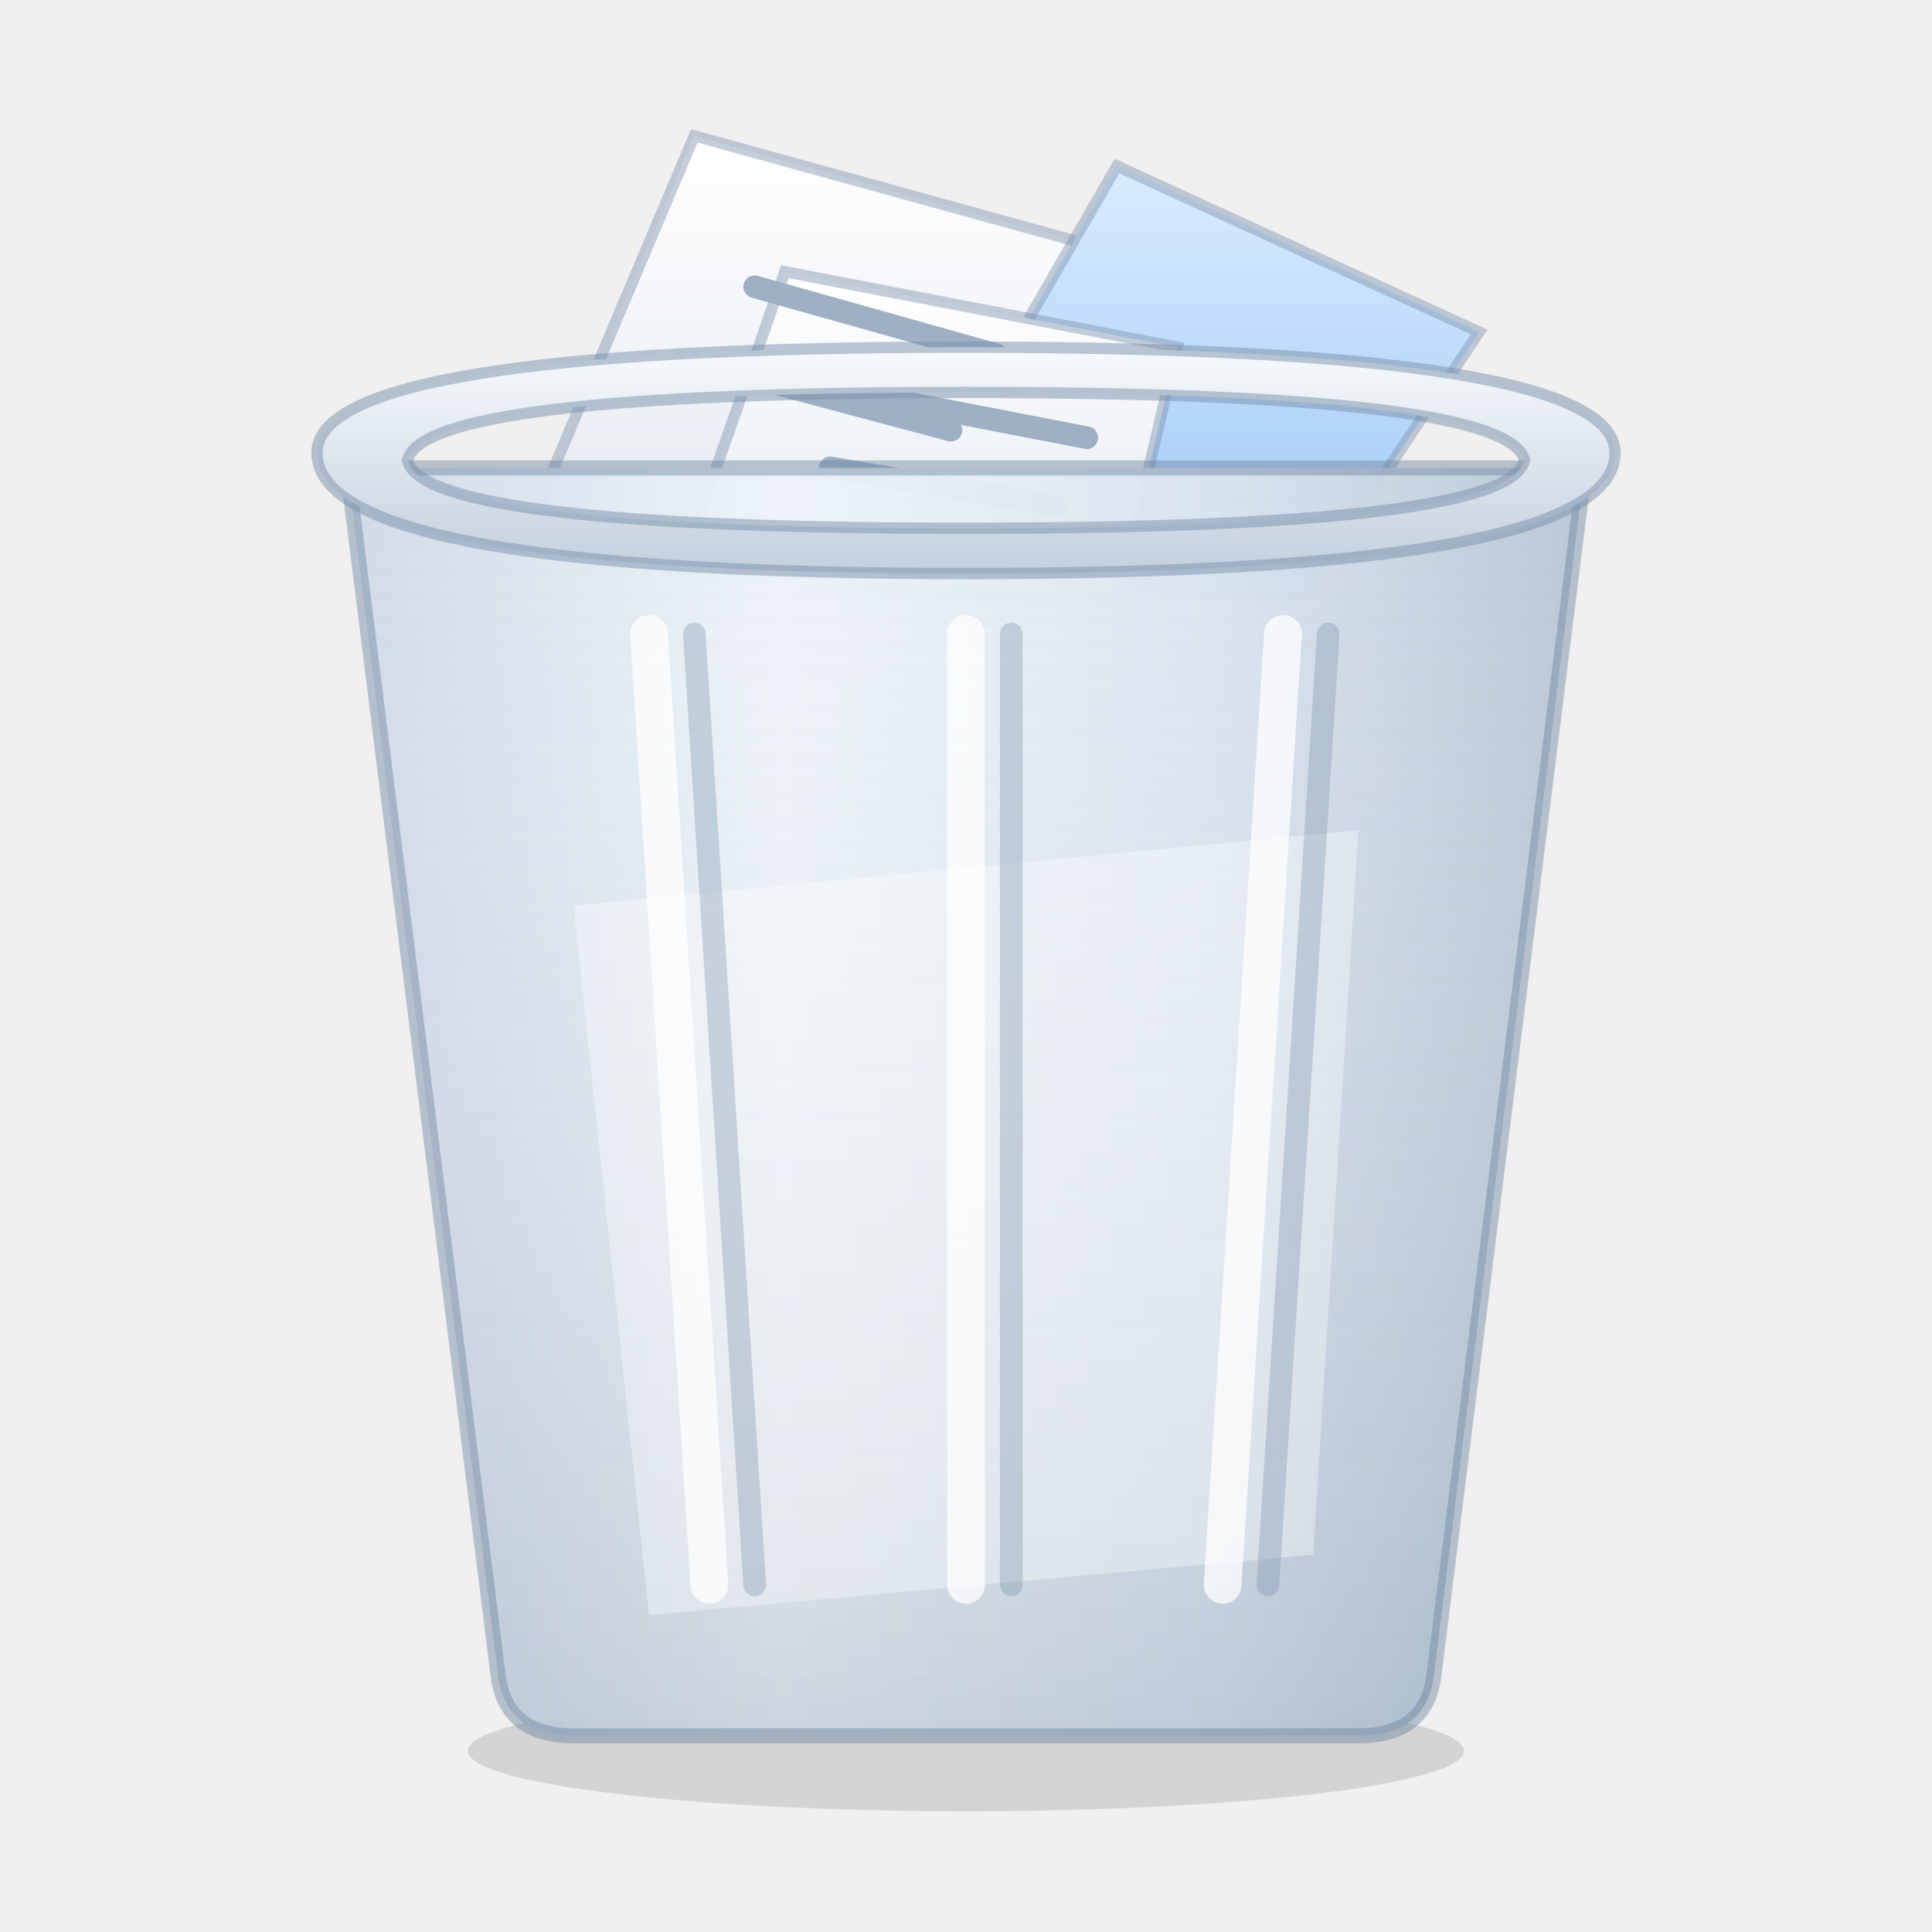
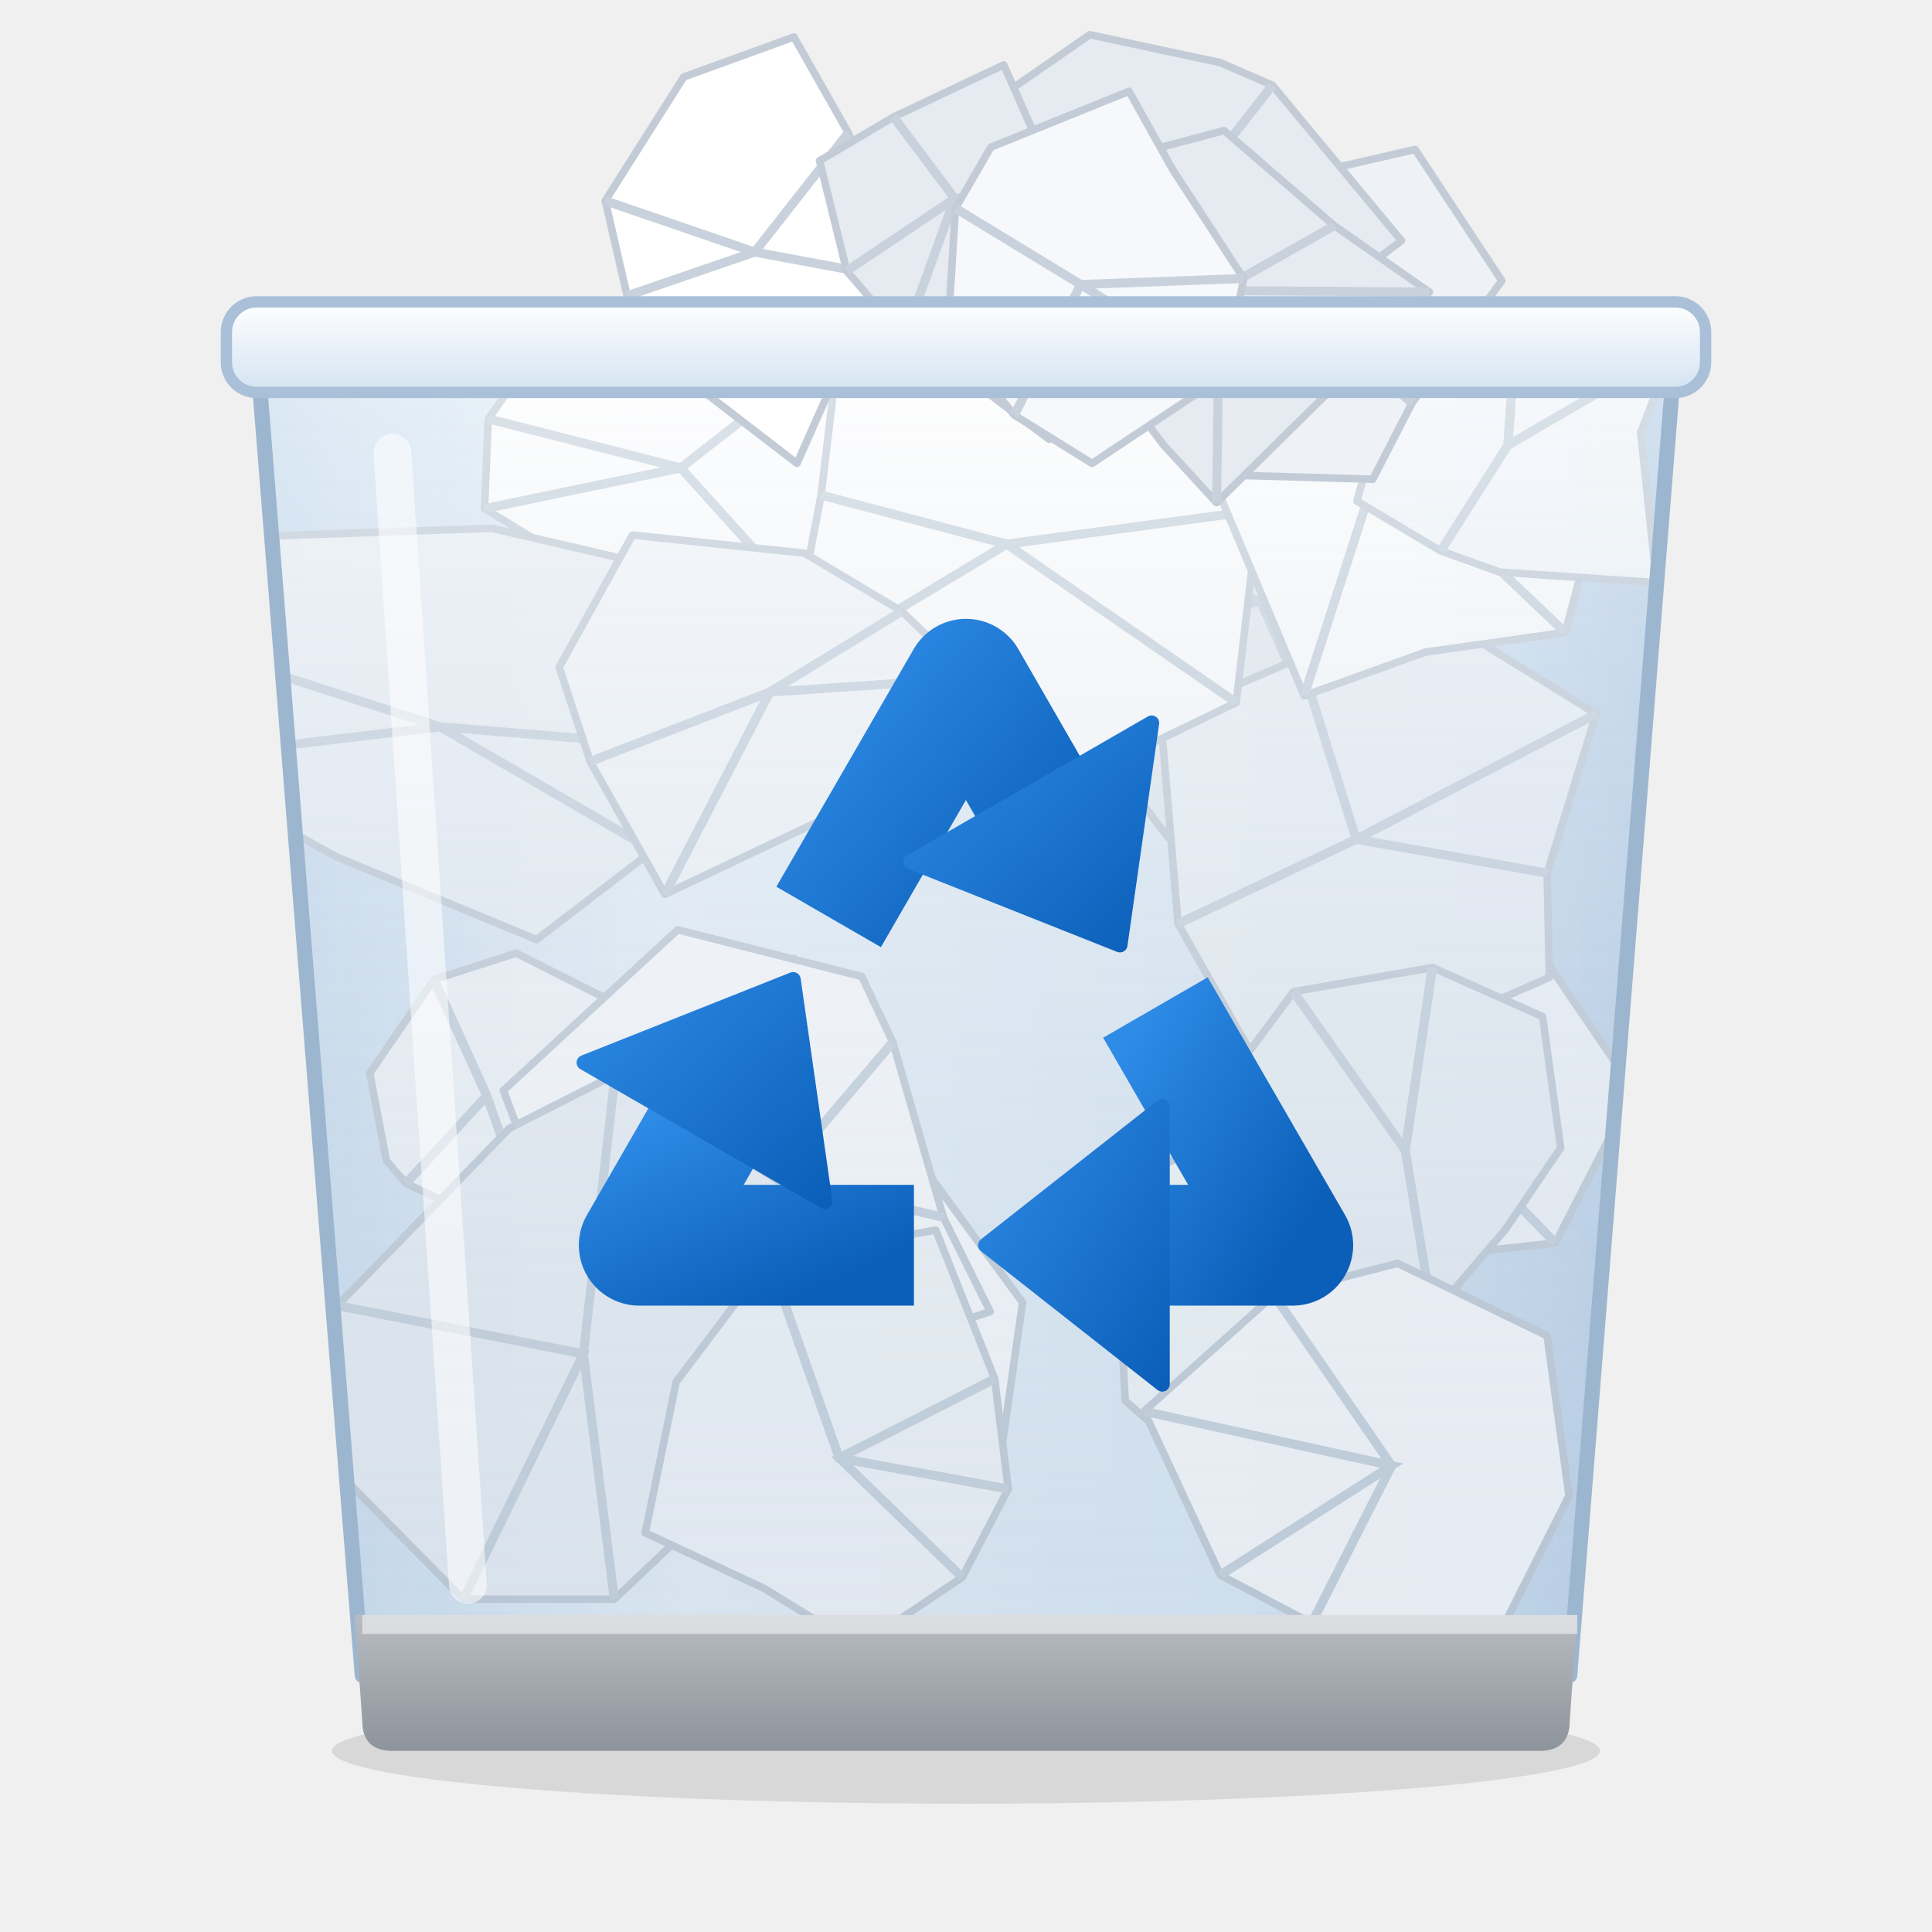
<svg xmlns="http://www.w3.org/2000/svg" width="256" height="256" viewBox="0 0 256 256">
  <defs>
-     <linearGradient id="body" x1="0" y1="0" x2="1" y2="0">
-       <stop offset="0" stop-color="#cfdbe8" />
-       <stop offset="0.35" stop-color="#eef4fa" />
-       <stop offset="0.7" stop-color="#dbe5f0" />
-       <stop offset="1" stop-color="#b7c6d6" />
+     <linearGradient id="glass" x1="0" y1="0" x2="1" y2="0">
+       <stop offset="0" stop-color="#C9DDF0" stop-opacity="0.95" />
+       <stop offset="0.3" stop-color="#EAF4FC" stop-opacity="0.82" />
+       <stop offset="0.7" stop-color="#DCEBF8" stop-opacity="0.82" />
+       <stop offset="1" stop-color="#B9D0E8" stop-opacity="0.95" />
    </linearGradient>
-     <linearGradient id="shade" x1="0" y1="0" x2="0" y2="1">
-       <stop offset="0" stop-color="#ffffff" stop-opacity="0" />
-       <stop offset="1" stop-color="#5a6f88" stop-opacity="0.22" />
+     <linearGradient id="glassShade" x1="0" y1="0" x2="0" y2="1">
+       <stop offset="0" stop-color="#FFFFFF" stop-opacity="0.35" />
+       <stop offset="1" stop-color="#7F9DBD" stop-opacity="0.18" />
    </linearGradient>
    <linearGradient id="rim" x1="0" y1="0" x2="0" y2="1">
-       <stop offset="0" stop-color="#f7fafd" />
-       <stop offset="1" stop-color="#c3d0de" />
+       <stop offset="0" stop-color="#FFFFFF" />
+       <stop offset="1" stop-color="#D3E3F2" />
    </linearGradient>
-     <linearGradient id="paper" x1="0" y1="0" x2="0" y2="1">
-       <stop offset="0" stop-color="#ffffff" />
-       <stop offset="1" stop-color="#e3e9f1" />
+     <linearGradient id="foot" x1="0" y1="0" x2="0" y2="1">
+       <stop offset="0" stop-color="#B8BCC2" />
+       <stop offset="1" stop-color="#8E949B" />
    </linearGradient>
-     <linearGradient id="paperBlue" x1="0" y1="0" x2="0" y2="1">
-       <stop offset="0" stop-color="#d9ecff" />
-       <stop offset="1" stop-color="#9cc6f5" />
+     <linearGradient id="arrow" x1="0" y1="0" x2="1" y2="1">
+       <stop offset="0" stop-color="#2E8BE6" />
+       <stop offset="1" stop-color="#0B5FB8" />
+     </linearGradient>
+     <linearGradient id="paper" x1="0" y1="0" x2="1" y2="1">
+       <stop offset="0" stop-color="#FFFFFF" />
+       <stop offset="1" stop-color="#E4E8EE" />
    </linearGradient>
  </defs>
-   <ellipse cx="128" cy="232" rx="66" ry="8" fill="#000000" opacity="0.12" />
-   <g stroke="#8094ad" stroke-opacity="0.45" stroke-width="1.5">
-     <path d="M70 70 L92 18 L150 34 L134 76 Z" fill="url(#paper)" />
-     <path d="M118 74 L148 22 L196 44 L172 80 Z" fill="url(#paperBlue)" />
-     <path d="M90 76 L104 36 L156 46 L148 80 Z" fill="url(#paper)" />
+   <clipPath id="inside">
+     <path d="M 34 46 L 222 46 L 208 222 L 48 222 Z" />
+   </clipPath>
+   <ellipse cx="128" cy="232" rx="84" ry="7" fill="#000000" opacity="0.10" />
+   <path d="M 34 46 L 222 46 L 208 222 L 48 222 Z" fill="url(#glass)" />
+   <g clip-path="url(#inside)" opacity="0.92">
+     <polygon points="193.3,168.9 190.0,195.3 180.1,197.7 161.3,196.3 149.1,185.6 147.8,161.5 154.2,154.3 184.3,140.8 190.4,151.5" fill="#F6F8FB" stroke="#C3CCD6" stroke-width="1" stroke-linejoin="round" />
+     <path d="M 184.3 140.8 L 170.8 172.2 L 190.0 195.3" fill="none" stroke="#C9D2DC" stroke-width="1.2" />
+     <path d="M 147.8 161.5 L 170.8 172.2 L 161.3 196.3" fill="none" stroke="#C9D2DC" stroke-width="1.2" />
+     <polygon points="89.8,151.6 86.3,158.7 71.6,165.2 53.8,156.8 51.2,153.8 49.0,142.2 57.5,129.8 68.4,126.3 80.5,132.4" fill="#F6F8FB" stroke="#C3CCD6" stroke-width="1" stroke-linejoin="round" />
+     <path d="M 71.6 165.2 L 64.5 145.2 L 57.5 129.8" fill="none" stroke="#C9D2DC" stroke-width="1.2" />
+     <path d="M 57.5 129.8 L 64.5 145.2 L 53.8 156.8" fill="none" stroke="#C9D2DC" stroke-width="1.2" />
+     <polygon points="195.6,77.6 183.6,99.1 175.9,99.7 154.8,111.0 137.4,88.1 140.0,75.0 145.1,56.0 181.9,46.5 186.8,56.6" fill="#E6EBF1" stroke="#C3CCD6" stroke-width="1" stroke-linejoin="round" />
+     <path d="M 175.9 99.7 L 167.0 79.6 L 137.4 88.1" fill="none" stroke="#C9D2DC" stroke-width="1.2" />
+     <path d="M 195.6 77.6 L 167.0 79.6 L 140.0 75.0" fill="none" stroke="#C9D2DC" stroke-width="1.2" />
+     <polygon points="116.9,159.9 111.4,174.6 95.6,183.9 75.9,181.6 74.2,170.7 68.3,149.6 83.2,140.9 105.2,127.0 114.8,143.1" fill="#E6EBF1" stroke="#C3CCD6" stroke-width="1" stroke-linejoin="round" />
+     <path d="M 105.2 127.0 L 92.9 159.4 L 83.2 140.9" fill="none" stroke="#C9D2DC" stroke-width="1.2" />
+     <path d="M 116.9 159.9 L 92.9 159.4 L 83.2 140.9" fill="none" stroke="#C9D2DC" stroke-width="1.2" />
+     <polygon points="135.5,172.6 131.8,198.4 111.3,198.8 84.6,194.1 73.8,179.9 78.3,161.6 82.3,139.8 104.9,143.4 120.5,152.1" fill="#FFFFFF" stroke="#C3CCD6" stroke-width="1" stroke-linejoin="round" />
+     <path d="M 111.3 198.8 L 102.0 174.0 L 73.8 179.9" fill="none" stroke="#C9D2DC" stroke-width="1.2" />
+     <path d="M 104.9 143.4 L 102.0 174.0 L 111.3 198.8" fill="none" stroke="#C9D2DC" stroke-width="1.2" />
+     <polygon points="125.0,161.3 131.2,173.8 108.3,181.1 85.8,187.1 75.8,168.6 66.7,144.5 89.8,123.2 114.2,129.4 118.3,138.1" fill="#FFFFFF" stroke="#C3CCD6" stroke-width="1" stroke-linejoin="round" />
+     <path d="M 125.0 161.3 L 102.9 156.2 L 118.3 138.1" fill="none" stroke="#C9D2DC" stroke-width="1.2" />
+     <path d="M 118.3 138.1 L 102.9 156.2 L 85.8 187.1" fill="none" stroke="#C9D2DC" stroke-width="1.2" />
+     <polygon points="216.5,144.4 206.1,164.7 187.6,166.7 175.8,172.5 173.1,155.6 172.7,138.1 179.1,127.1 199.9,119.5 204.3,126.5" fill="#F6F8FB" stroke="#C3CCD6" stroke-width="1" stroke-linejoin="round" />
+     <path d="M 175.8 172.5 L 188.2 146.4 L 172.7 138.1" fill="none" stroke="#C9D2DC" stroke-width="1.2" />
+     <path d="M 206.1 164.7 L 188.2 146.4 L 179.1 127.1" fill="none" stroke="#C9D2DC" stroke-width="1.2" />
+     <polygon points="121.3,65.7 107.8,81.5 99.5,83.1 82.9,78.8 64.2,67.4 64.7,55.5 74.6,41.5 89.9,39.0 112.5,44.6" fill="#FFFFFF" stroke="#C3CCD6" stroke-width="1" stroke-linejoin="round" />
+     <path d="M 107.8 81.5 L 90.2 62.0 L 64.7 55.5" fill="none" stroke="#C9D2DC" stroke-width="1.2" />
+     <path d="M 64.2 67.4 L 90.2 62.0 L 112.5 44.6" fill="none" stroke="#C9D2DC" stroke-width="1.2" />
+     <polygon points="108.7,172.6 101.7,192.7 81.4,211.9 61.4,211.9 44.7,195.0 44.7,173.0 67.5,149.5 81.5,142.4 106.4,158.6" fill="#EEF2F6" stroke="#C3CCD6" stroke-width="1" stroke-linejoin="round" />
+     <path d="M 81.5 142.4 L 77.3 179.4 L 81.4 211.9" fill="none" stroke="#C9D2DC" stroke-width="1.2" />
+     <path d="M 44.7 173.0 L 77.3 179.4 L 61.4 211.9" fill="none" stroke="#C9D2DC" stroke-width="1.2" />
+     <polygon points="205.0,115.7 205.3,129.5 184.3,138.7 167.2,142.0 156.1,122.4 153.8,95.1 172.2,87.2 178.2,74.0 211.5,94.6" fill="#EEF2F6" stroke="#C3CCD6" stroke-width="1" stroke-linejoin="round" />
+     <path d="M 156.1 122.4 L 179.7 111.2 L 172.2 87.2" fill="none" stroke="#C9D2DC" stroke-width="1.2" />
+     <path d="M 211.5 94.6 L 179.7 111.2 L 205.0 115.7" fill="none" stroke="#C9D2DC" stroke-width="1.2" />
+     <polygon points="206.8,152.1 199.4,163.0 189.8,174.2 178.1,175.4 163.6,166.6 161.1,145.3 171.4,131.4 189.8,128.2 204.4,134.7" fill="#EEF2F6" stroke="#C3CCD6" stroke-width="1" stroke-linejoin="round" />
+     <path d="M 189.8 174.2 L 186.2 152.4 L 189.8 128.2" fill="none" stroke="#C9D2DC" stroke-width="1.2" />
+     <path d="M 189.8 128.2 L 186.2 152.4 L 171.4 131.4" fill="none" stroke="#C9D2DC" stroke-width="1.2" />
+     <polygon points="207.9,198.2 199.6,214.7 182.6,225.7 173.8,215.1 161.7,208.7 151.6,187.0 168.8,171.6 185.2,167.4 205.0,177.0" fill="#FFFFFF" stroke="#C3CCD6" stroke-width="1" stroke-linejoin="round" />
+     <path d="M 173.8 215.1 L 184.4 194.2 L 168.8 171.6" fill="none" stroke="#C9D2DC" stroke-width="1.2" />
+     <path d="M 151.6 187.0 L 184.4 194.2 L 161.7 208.7" fill="none" stroke="#C9D2DC" stroke-width="1.2" />
+     <polygon points="166.8,67.6 163.8,93.1 135.8,106.6 118.1,92.3 104.2,89.7 108.8,65.6 111.3,44.6 131.8,47.4 162.6,57.8" fill="#FFFFFF" stroke="#C3CCD6" stroke-width="1" stroke-linejoin="round" />
+     <path d="M 104.2 89.7 L 133.4 72.1 L 163.8 93.1" fill="none" stroke="#C9D2DC" stroke-width="1.2" />
+     <path d="M 166.8 67.6 L 133.4 72.1 L 108.8 65.6" fill="none" stroke="#C9D2DC" stroke-width="1.2" />
+     <polygon points="212.1,66.1 207.4,83.8 188.9,86.4 172.8,92.2 161.0,64.1 153.7,52.2 163.1,34.7 182.4,36.2 204.1,35.2" fill="#FFFFFF" stroke="#C3CCD6" stroke-width="1" stroke-linejoin="round" />
+     <path d="M 172.8 92.2 L 183.0 60.6 L 182.4 36.2" fill="none" stroke="#C9D2DC" stroke-width="1.2" />
+     <path d="M 207.4 83.8 L 183.0 60.6 L 212.1 66.1" fill="none" stroke="#C9D2DC" stroke-width="1.2" />
+     <polygon points="217.4,57.3 219.5,77.2 198.7,75.8 190.9,73.0 179.8,66.4 183.5,53.2 185.6,36.4 201.3,37.9 221.6,46.3" fill="#F6F8FB" stroke="#C3CCD6" stroke-width="1" stroke-linejoin="round" />
+     <path d="M 221.6 46.3 L 199.8 59.0 L 201.3 37.9" fill="none" stroke="#C9D2DC" stroke-width="1.2" />
+     <path d="M 190.9 73.0 L 199.8 59.0 L 201.3 37.9" fill="none" stroke="#C9D2DC" stroke-width="1.2" />
+     <polygon points="92.3,99.1 86.5,112.7 71.1,124.5 44.5,113.5 21.5,100.7 34.1,88.5 36.3,71.0 65.2,70.0 87.1,75.1" fill="#EEF2F6" stroke="#C3CCD6" stroke-width="1" stroke-linejoin="round" />
+     <path d="M 86.5 112.7 L 58.3 96.3 L 34.1 88.5" fill="none" stroke="#C9D2DC" stroke-width="1.2" />
+     <path d="M 92.3 99.1 L 58.3 96.3 L 21.5 100.7" fill="none" stroke="#C9D2DC" stroke-width="1.2" />
+     <polygon points="128.7,89.9 119.4,101.4 109.2,108.5 88.1,118.5 78.2,100.9 74.1,88.4 83.8,70.9 106.6,73.3 119.5,81.0" fill="#F6F8FB" stroke="#C3CCD6" stroke-width="1" stroke-linejoin="round" />
+     <path d="M 128.7 89.9 L 102.0 91.7 L 78.2 100.9" fill="none" stroke="#C9D2DC" stroke-width="1.2" />
+     <path d="M 88.1 118.5 L 102.0 91.7 L 119.5 81.0" fill="none" stroke="#C9D2DC" stroke-width="1.2" />
+     <polygon points="133.6,197.3 127.5,209.0 113.8,218.2 101.3,210.5 85.5,203.1 89.6,183.1 101.9,166.8 124.0,163.0 131.8,182.7" fill="#F6F8FB" stroke="#C3CCD6" stroke-width="1" stroke-linejoin="round" />
+     <path d="M 131.8 182.7 L 111.2 193.2 L 127.5 209.0" fill="none" stroke="#C9D2DC" stroke-width="1.2" />
+     <path d="M 133.6 197.3 L 111.2 193.2 L 101.9 166.8" fill="none" stroke="#C9D2DC" stroke-width="1.2" />
  </g>
-   <g stroke="#9fb0c4" stroke-width="3" stroke-linecap="round">
-     <path d="M100 38 L132 47" />
-     <path d="M96 49 L126 57" />
-     <path d="M113 52 L144 58" />
-     <path d="M110 62 L140 67" />
-   </g>
-   <path d="M46 62 H210 L190 222 Q189 230 180 230 H76 Q67 230 66 222 Z" fill="url(#body)" opacity="0.96" />
-   <path d="M46 62 H210 L190 222 Q189 230 180 230 H76 Q67 230 66 222 Z" fill="url(#shade)" />
-   <path d="M76 120 L180 110 L174 206 L86 214 Z" fill="#ffffff" opacity="0.35" />
-   <g stroke="#ffffff" stroke-opacity="0.75" stroke-width="5" stroke-linecap="round" fill="none">
-     <path d="M86 84 L94 210" />
-     <path d="M128 84 V210" />
-     <path d="M170 84 L162 210" />
-   </g>
-   <g stroke="#7d93ad" stroke-opacity="0.35" stroke-width="3" stroke-linecap="round" fill="none">
-     <path d="M92 84 L100 210" />
-     <path d="M134 84 V210" />
-     <path d="M176 84 L168 210" />
-   </g>
-   <path d="M46 62 H210 L190 222 Q189 230 180 230 H76 Q67 230 66 222 Z" fill="none" stroke="#6f86a1" stroke-opacity="0.45" stroke-width="2" />
-   <path d="M42 60 Q42 46 128 46 Q214 46 214 60 Q214 76 128 76 Q42 76 42 60 Z M54 61 Q56 70 128 70 Q200 70 202 61 Q200 52 128 52 Q56 52 54 61 Z" fill="url(#rim)" fill-rule="evenodd" stroke="#7a90aa" stroke-opacity="0.5" stroke-width="1.5" />
+   <path d="M 34 46 L 222 46 L 208 222 L 48 222 Z" fill="url(#glassShade)" />
+   <path d="M 52 60 L 62 210" stroke="#FFFFFF" stroke-opacity="0.55" stroke-width="5" stroke-linecap="round" />
+   <path d="M 34 46 L 222 46 L 208 222 L 48 222 Z" fill="none" stroke="#9DB6CF" stroke-width="2" stroke-linejoin="round" />
+   <polygon points="199.0,37.2 187.1,53.4 181.9,63.5 161.1,62.9 157.7,48.2 155.0,33.7 159.7,22.3 173.6,23.0 187.5,19.8" fill="#EEF2F6" stroke="#C3CCD6" stroke-width="1" stroke-linejoin="round" />
+   <path d="M 159.7 22.3 L 171.4 39.9 L 161.1 62.9" fill="none" stroke="#C9D2DC" stroke-width="1.2" />
+   <path d="M 187.1 53.4 L 171.4 39.9 L 155.0 33.7" fill="none" stroke="#C9D2DC" stroke-width="1.2" />
+   <polygon points="121.5,37.4 112.4,46.1 105.6,61.4 87.4,47.4 83.1,39.2 80.2,26.6 90.6,10.2 105.2,4.9 112.4,17.6" fill="#FFFFFF" stroke="#C3CCD6" stroke-width="1" stroke-linejoin="round" />
+   <path d="M 112.4 17.6 L 100.0 33.4 L 83.1 39.2" fill="none" stroke="#C9D2DC" stroke-width="1.2" />
+   <path d="M 80.2 26.6 L 100.0 33.4 L 121.5 37.4" fill="none" stroke="#C9D2DC" stroke-width="1.2" />
+   <polygon points="185.7,31.9 179.2,36.8 156.1,49.8 139.0,46.6 136.8,34.1 131.7,13.4 144.4,4.6 161.7,8.3 168.6,11.3" fill="#E6EBF1" stroke="#C3CCD6" stroke-width="1" stroke-linejoin="round" />
+   <path d="M 179.2 36.8 L 157.1 26.0 L 168.6 11.3" fill="none" stroke="#C9D2DC" stroke-width="1.2" />
+   <path d="M 179.2 36.8 L 157.1 26.0 L 156.1 49.8" fill="none" stroke="#C9D2DC" stroke-width="1.2" />
+   <polygon points="162.1,34.2 154.0,47.0 139.0,58.2 130.4,51.7 125.8,41.6 125.7,30.7 130.2,26.6 141.0,16.5 157.3,25.1" fill="#FFFFFF" stroke="#C3CCD6" stroke-width="1" stroke-linejoin="round" />
+   <path d="M 130.2 26.6 L 140.4 38.8 L 139.0 58.2" fill="none" stroke="#C9D2DC" stroke-width="1.2" />
+   <path d="M 154.0 47.0 L 140.4 38.8 L 125.7 30.7" fill="none" stroke="#C9D2DC" stroke-width="1.2" />
+   <polygon points="189.4,38.7 175.1,52.9 161.2,66.6 154.2,59.0 146.2,48.4 144.0,35.5 146.0,21.6 162.2,17.3 176.8,29.9" fill="#E6EBF1" stroke="#C3CCD6" stroke-width="1" stroke-linejoin="round" />
+   <path d="M 144.0 35.5 L 161.6 38.5 L 176.8 29.9" fill="none" stroke="#C9D2DC" stroke-width="1.2" />
+   <path d="M 161.2 66.6 L 161.6 38.5 L 189.4 38.7" fill="none" stroke="#C9D2DC" stroke-width="1.2" />
+   <polygon points="141.5,25.1 141.6,41.2 132.9,46.6 119.8,44.8 112.2,35.9 108.6,21.3 118.4,15.5 133.0,8.6 136.7,17.0" fill="#E6EBF1" stroke="#C3CCD6" stroke-width="1" stroke-linejoin="round" />
+   <path d="M 119.8 44.8 L 126.5 26.3 L 141.5 25.1" fill="none" stroke="#C9D2DC" stroke-width="1.2" />
+   <path d="M 118.4 15.5 L 126.5 26.3 L 112.2 35.9" fill="none" stroke="#C9D2DC" stroke-width="1.2" />
+   <polygon points="164.8,36.9 162.3,49.7 144.7,61.4 134.4,55.0 125.6,44.0 126.6,27.6 131.3,19.5 149.6,12.1 155.4,22.5" fill="#F6F8FB" stroke="#C3CCD6" stroke-width="1" stroke-linejoin="round" />
+   <path d="M 162.3 49.7 L 143.2 37.7 L 126.6 27.6" fill="none" stroke="#C9D2DC" stroke-width="1.2" />
+   <path d="M 134.4 55.0 L 143.2 37.7 L 164.8 36.9" fill="none" stroke="#C9D2DC" stroke-width="1.2" />
+   <rect x="30" y="40" width="196" height="12" rx="4" fill="url(#rim)" stroke="#A9C0D8" stroke-width="1.5" />
+   <path d="M 47 214 L 209 214 L 208 228 Q 208 232 204 232 L 52 232 Q 48 232 48 228 Z" fill="url(#foot)" />
+   <rect x="48" y="214" width="161" height="2.5" fill="#FFFFFF" opacity="0.5" />
+   <path d="M 153.1 133.5 L 171.3 165.0 L 152.2 165.0" fill="none" stroke="url(#arrow)" stroke-width="16" stroke-linejoin="round" />
+   <polygon points="154.0,146.6 130.6,165.0 154.0,183.4" fill="url(#arrow)" stroke="url(#arrow)" stroke-width="2" stroke-linejoin="round" />
+   <path d="M 121.1 165.0 L 84.7 165.0 L 94.2 148.5" fill="none" stroke="url(#arrow)" stroke-width="16" stroke-linejoin="round" />
+   <polygon points="109.3,159.2 105.1,129.8 77.4,140.8" fill="url(#arrow)" stroke="url(#arrow)" stroke-width="2" stroke-linejoin="round" />
+   <path d="M 109.8 121.5 L 128.0 90.0 L 137.5 106.5" fill="none" stroke="url(#arrow)" stroke-width="16" stroke-linejoin="round" />
+   <polygon points="120.7,114.2 148.4,125.2 152.6,95.8" fill="url(#arrow)" stroke="url(#arrow)" stroke-width="2" stroke-linejoin="round" />
</svg>
